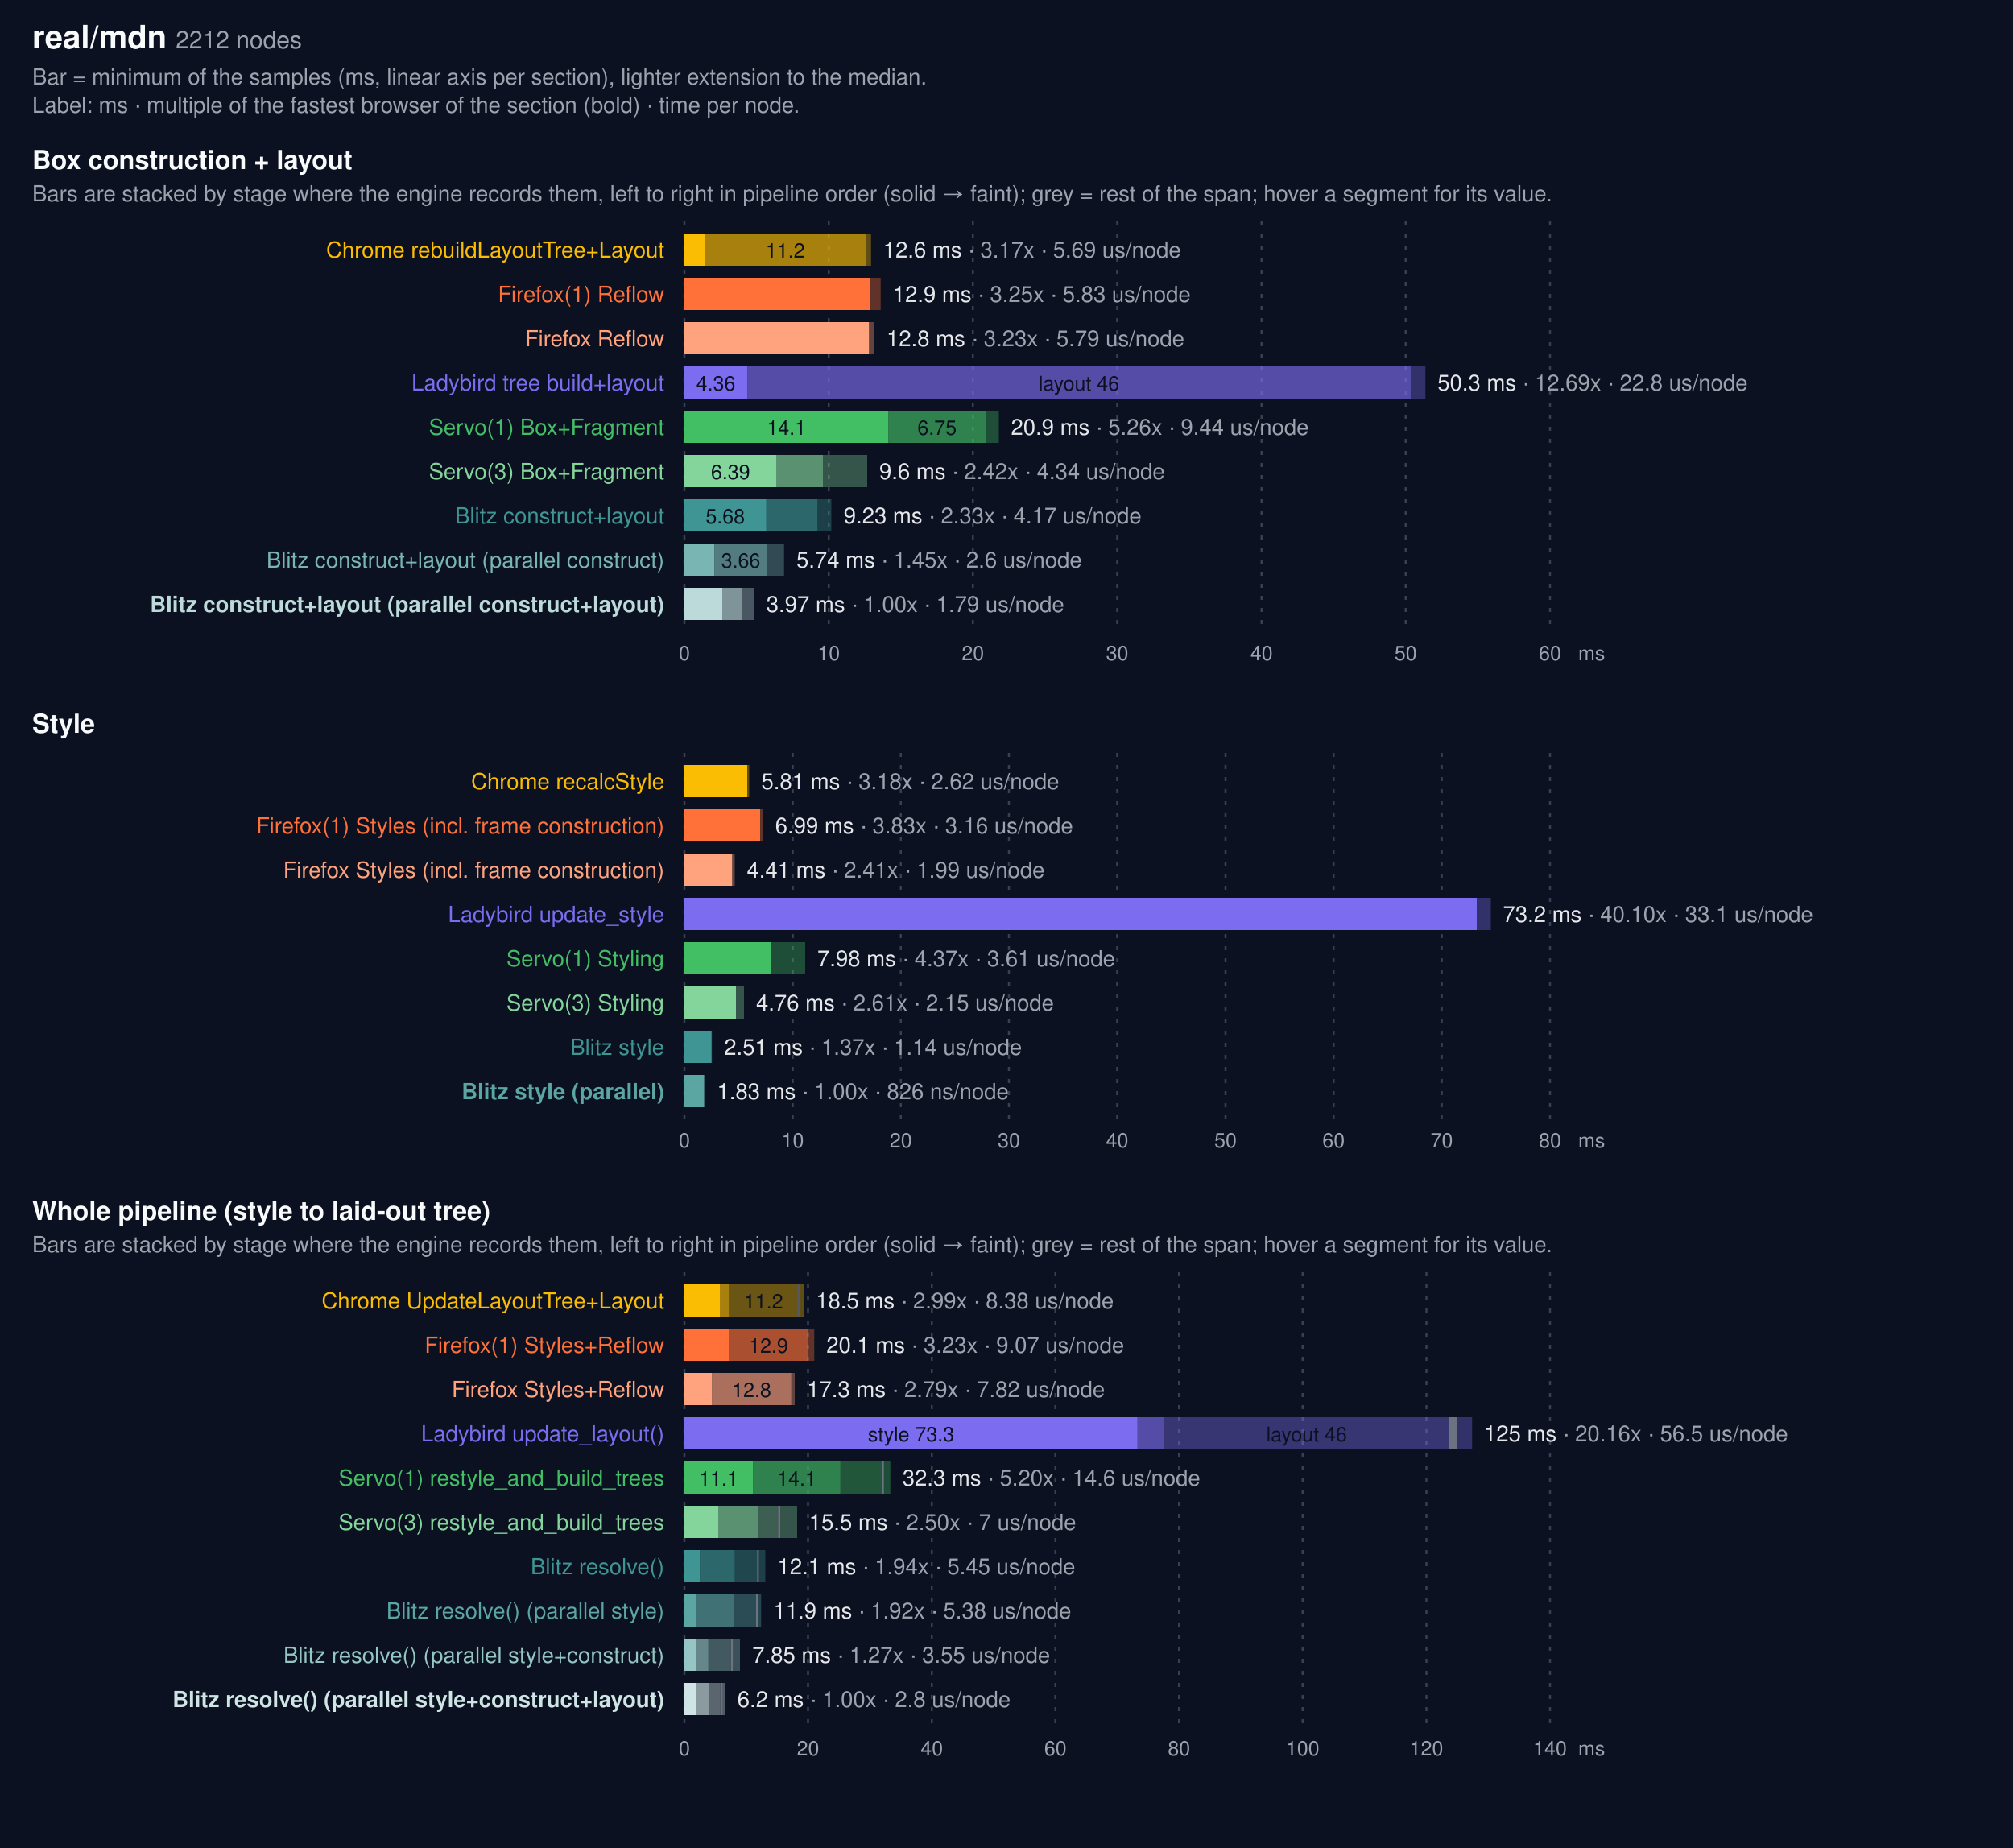
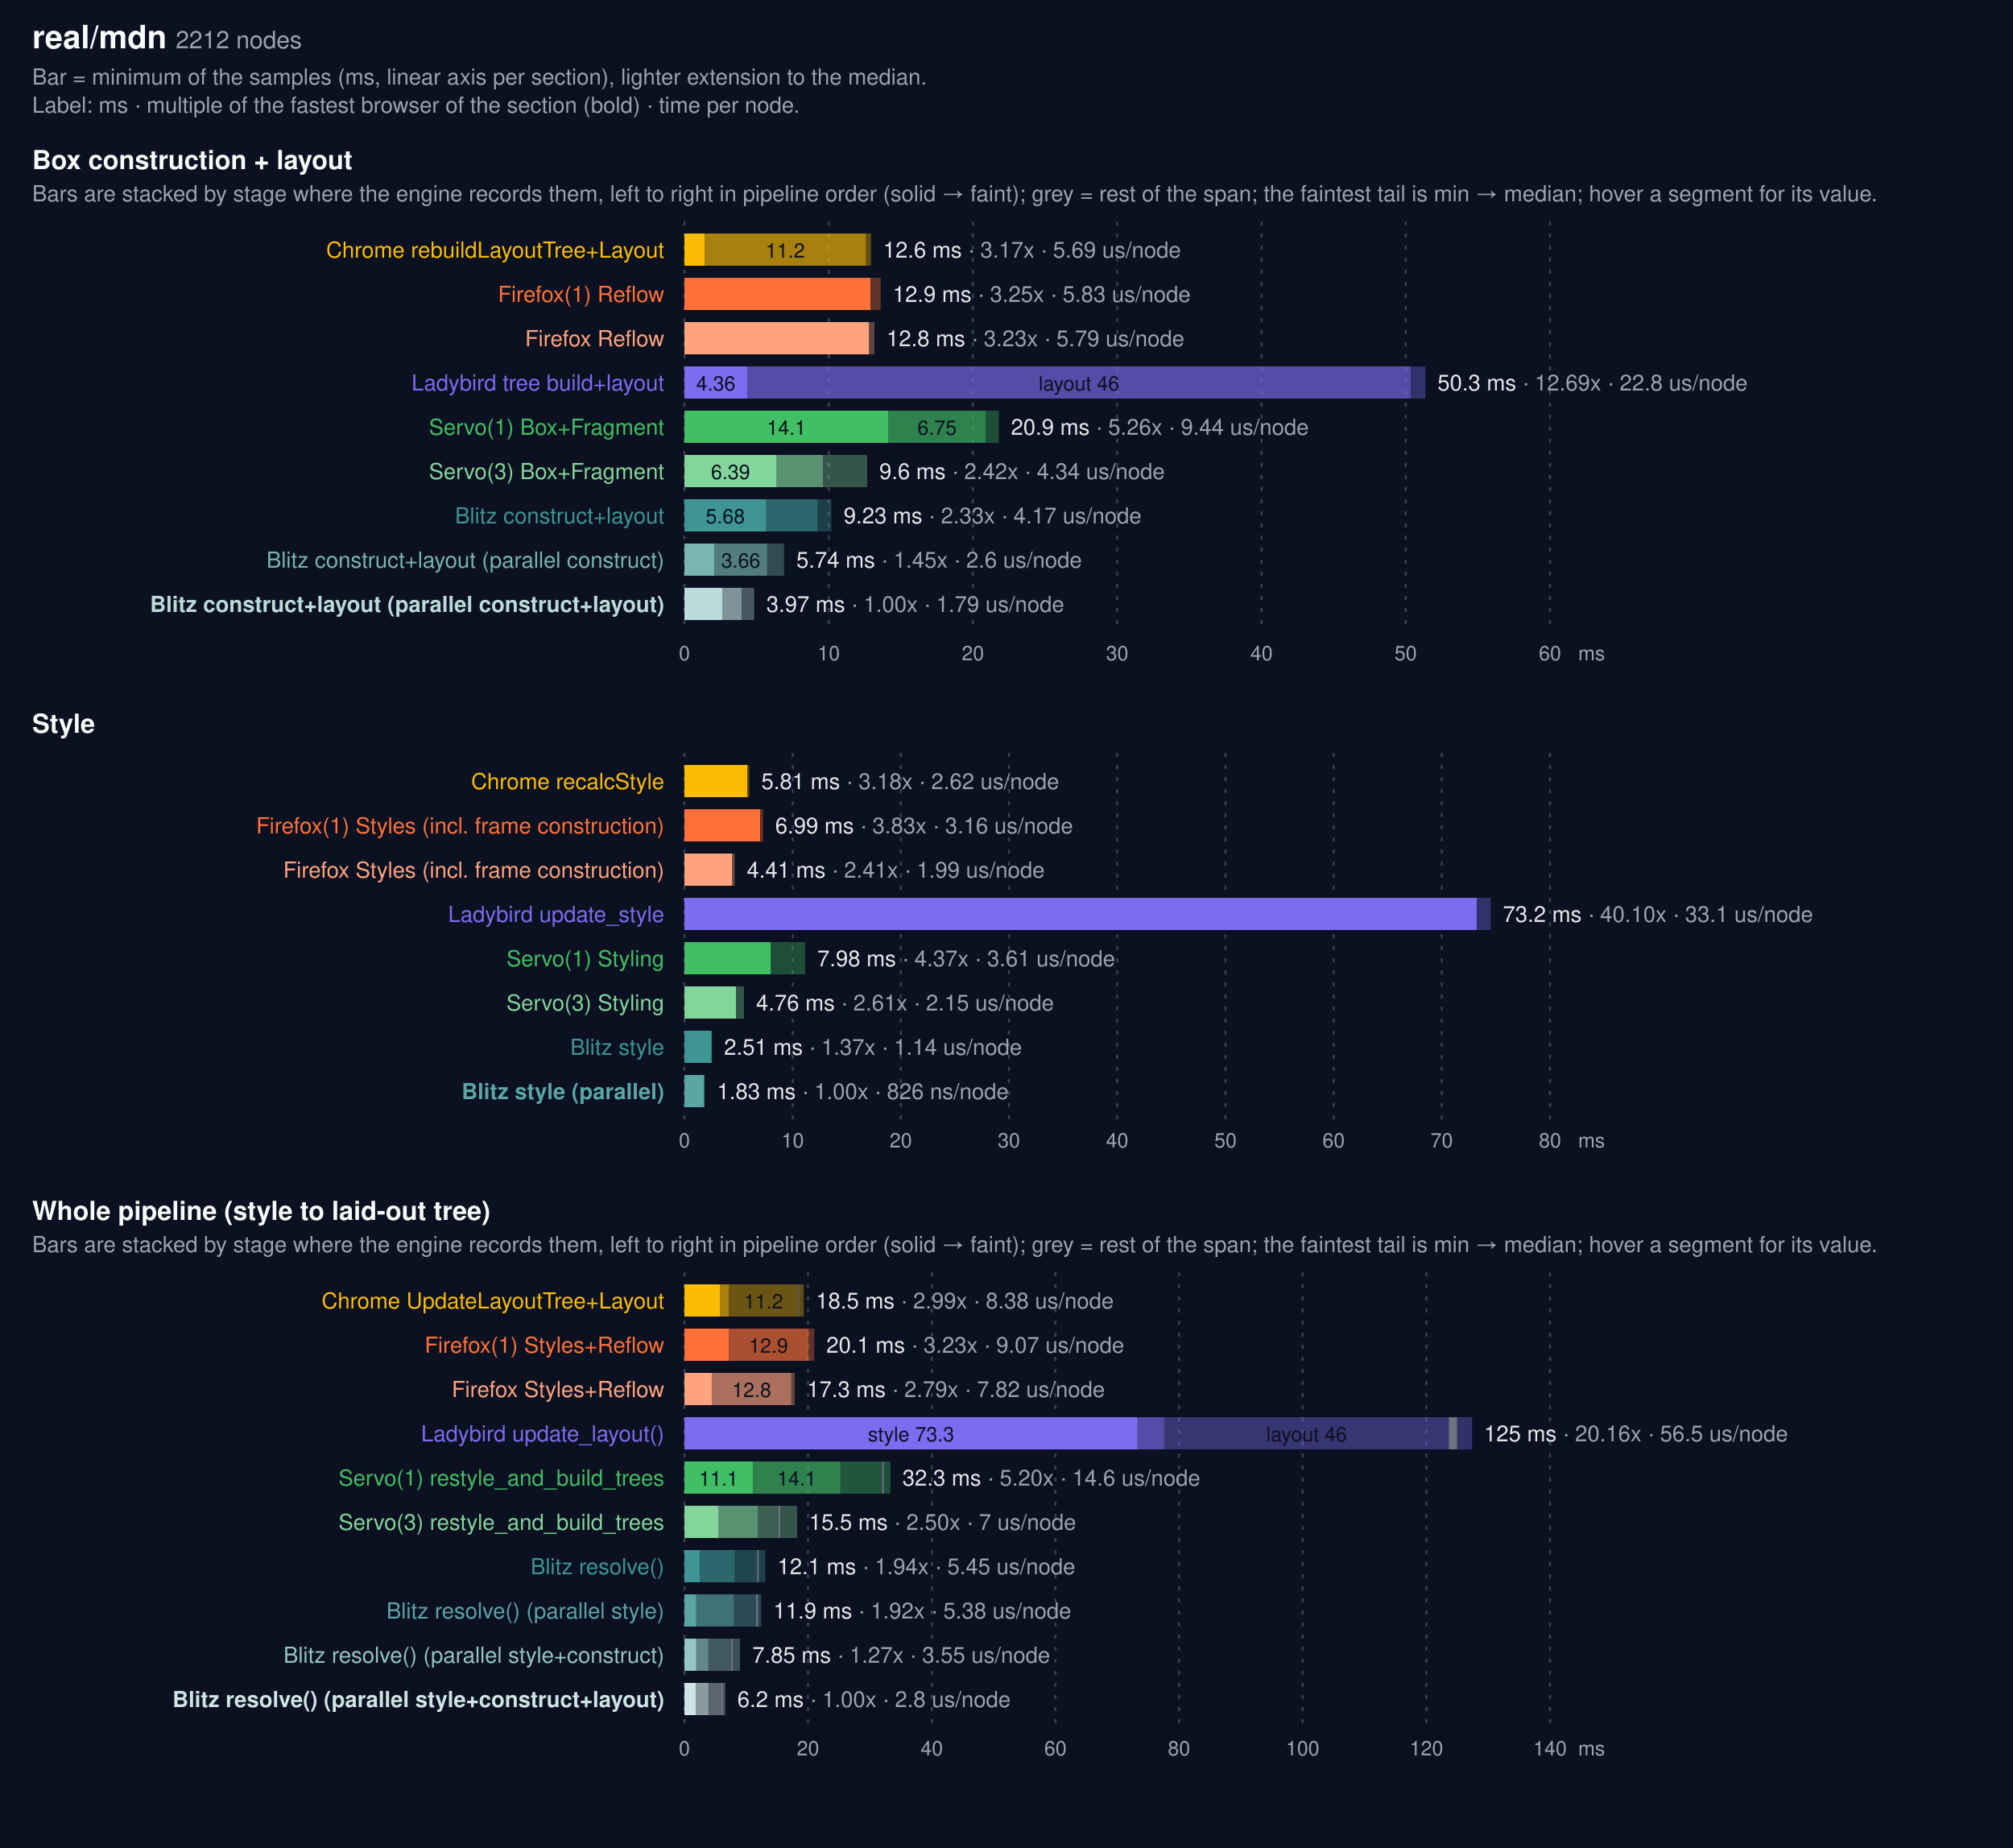
<svg xmlns="http://www.w3.org/2000/svg" width="1000" height="918" viewBox="0 0 1000 918" font-family="system-ui, -apple-system, Segoe UI, Helvetica, Arial, sans-serif">
  <rect width="1000" height="918" fill="#0b1120" />
  <text x="16" y="24" fill="#f9fafb" font-size="16" font-weight="600">real/mdn <tspan fill="#9ca3af" font-size="12" font-weight="400">2212 nodes</tspan>
  </text>
  <text x="16" y="42" fill="#9ca3af" font-size="11">Bar = minimum of the samples (ms, linear axis per section), lighter extension to the median.</text>
  <text x="16" y="56" fill="#9ca3af" font-size="11">Label: ms · multiple of the fastest browser of the section (bold) · time per node.</text>
  <text x="16" y="84" fill="#f9fafb" font-size="13" font-weight="600">Box construction + layout</text>
-   <text x="16" y="100" fill="#9ca3af" font-size="11">Bars are stacked by stage where the engine records them, left to right in pipeline order (solid → faint); grey = rest of the span; hover a segment for its value.</text>
+   <text x="16" y="100" fill="#9ca3af" font-size="11">Bars are stacked by stage where the engine records them, left to right in pipeline order (solid → faint); grey = rest of the span; the faintest tail is min → median; hover a segment for its value.</text>
  <line x1="340.0" x2="340.0" y1="110" y2="314" stroke="#374151" stroke-dasharray="2 4" />
  <text x="340.0" y="328" fill="#9ca3af" font-size="10" text-anchor="middle">0</text>
  <line x1="411.7" x2="411.7" y1="110" y2="314" stroke="#374151" stroke-dasharray="2 4" />
  <text x="411.7" y="328" fill="#9ca3af" font-size="10" text-anchor="middle">10</text>
  <line x1="483.3" x2="483.3" y1="110" y2="314" stroke="#374151" stroke-dasharray="2 4" />
  <text x="483.3" y="328" fill="#9ca3af" font-size="10" text-anchor="middle">20</text>
  <line x1="555.0" x2="555.0" y1="110" y2="314" stroke="#374151" stroke-dasharray="2 4" />
  <text x="555.0" y="328" fill="#9ca3af" font-size="10" text-anchor="middle">30</text>
  <line x1="626.7" x2="626.7" y1="110" y2="314" stroke="#374151" stroke-dasharray="2 4" />
  <text x="626.7" y="328" fill="#9ca3af" font-size="10" text-anchor="middle">40</text>
  <line x1="698.3" x2="698.3" y1="110" y2="314" stroke="#374151" stroke-dasharray="2 4" />
  <text x="698.3" y="328" fill="#9ca3af" font-size="10" text-anchor="middle">50</text>
  <line x1="770.0" x2="770.0" y1="110" y2="314" stroke="#374151" stroke-dasharray="2 4" />
  <text x="770.0" y="328" fill="#9ca3af" font-size="10" text-anchor="middle">60</text>
  <text x="784" y="328" fill="#9ca3af" font-size="10">ms</text>
  <text x="330" y="128" fill="#FBBC04" font-size="11" text-anchor="end">Chrome rebuildLayoutTree+Layout</text>
  <rect x="340.0" y="116" width="10.1" height="16" fill="#FBBC04" opacity="1.0" />
  <rect x="350.1" y="116" width="80.1" height="16" fill="#FBBC04" opacity="0.65" />
  <text x="390.1" y="128" fill="#0b1120" font-size="10" text-anchor="middle">11.2</text>
  <rect x="430.2" y="116" width="2.5" height="16" fill="#FBBC04" opacity="0.35" />
  <text x="438.7" y="128" fill="#e5e7eb" font-size="11">12.6 ms <tspan fill="#9ca3af">· 3.17x · 5.69 us/node</tspan>
  </text>
  <text x="330" y="150" fill="#FF7139" font-size="11" text-anchor="end">Firefox(1) Reflow</text>
  <rect x="340" y="138" width="92.4" height="16" fill="#FF7139" />
  <rect x="432.4" y="138" width="5.1" height="16" fill="#FF7139" opacity="0.35" />
  <text x="443.5" y="150" fill="#e5e7eb" font-size="11">12.9 ms <tspan fill="#9ca3af">· 3.25x · 5.83 us/node</tspan>
  </text>
  <text x="330" y="172" fill="#ffa37e" font-size="11" text-anchor="end">Firefox Reflow</text>
  <rect x="340" y="160" width="91.7" height="16" fill="#ffa37e" />
  <rect x="431.7" y="160" width="2.7" height="16" fill="#ffa37e" opacity="0.35" />
  <text x="440.4" y="172" fill="#e5e7eb" font-size="11">12.8 ms <tspan fill="#9ca3af">· 3.23x · 5.79 us/node</tspan>
  </text>
  <text x="330" y="194" fill="#7B6CF0" font-size="11" text-anchor="end">Ladybird tree build+layout</text>
  <rect x="340.0" y="182" width="31.3" height="16" fill="#7B6CF0" opacity="1.0" />
  <text x="355.6" y="194" fill="#0b1120" font-size="10" text-anchor="middle">4.36</text>
  <rect x="371.3" y="182" width="329.5" height="16" fill="#7B6CF0" opacity="0.65" />
  <text x="536.0" y="194" fill="#0b1120" font-size="10" text-anchor="middle">layout 46</text>
  <rect x="700.8" y="182" width="7.3" height="16" fill="#7B6CF0" opacity="0.35" />
  <text x="714.1" y="194" fill="#e5e7eb" font-size="11">50.3 ms <tspan fill="#9ca3af">· 12.69x · 22.8 us/node</tspan>
  </text>
  <text x="330" y="216" fill="#42BE65" font-size="11" text-anchor="end">Servo(1) Box+Fragment</text>
  <rect x="340.0" y="204" width="101.3" height="16" fill="#42BE65" opacity="1.0" />
  <text x="390.7" y="216" fill="#0b1120" font-size="10" text-anchor="middle">14.1</text>
  <rect x="441.3" y="204" width="48.4" height="16" fill="#42BE65" opacity="0.65" />
  <text x="465.5" y="216" fill="#0b1120" font-size="10" text-anchor="middle">6.75</text>
  <rect x="489.7" y="204" width="6.5" height="16" fill="#42BE65" opacity="0.35" />
  <text x="502.2" y="216" fill="#e5e7eb" font-size="11">20.9 ms <tspan fill="#9ca3af">· 5.26x · 9.44 us/node</tspan>
  </text>
  <text x="330" y="238" fill="#84d59b" font-size="11" text-anchor="end">Servo(3) Box+Fragment</text>
  <rect x="340.0" y="226" width="45.8" height="16" fill="#84d59b" opacity="1.0" />
  <text x="362.9" y="238" fill="#0b1120" font-size="10" text-anchor="middle">6.39</text>
  <rect x="385.8" y="226" width="23.0" height="16" fill="#84d59b" opacity="0.65" />
  <rect x="408.8" y="226" width="22.0" height="16" fill="#84d59b" opacity="0.35" />
  <text x="436.8" y="238" fill="#e5e7eb" font-size="11">9.6 ms <tspan fill="#9ca3af">· 2.42x · 4.34 us/node</tspan>
  </text>
  <text x="330" y="260" fill="#3E9593" font-size="11" text-anchor="end">Blitz construct+layout</text>
  <rect x="340.0" y="248" width="40.7" height="16" fill="#3E9593" opacity="1.0" />
  <text x="360.3" y="260" fill="#0b1120" font-size="10" text-anchor="middle">5.68</text>
  <rect x="380.7" y="248" width="25.4" height="16" fill="#3E9593" opacity="0.65" />
  <rect x="406.1" y="248" width="6.9" height="16" fill="#3E9593" opacity="0.35" />
  <text x="419.1" y="260" fill="#e5e7eb" font-size="11">9.23 ms <tspan fill="#9ca3af">· 2.33x · 4.17 us/node</tspan>
  </text>
  <text x="330" y="282" fill="#78b5b3" font-size="11" text-anchor="end">Blitz construct+layout (parallel construct)</text>
  <rect x="340.0" y="270" width="14.9" height="16" fill="#78b5b3" opacity="1.0" />
  <rect x="354.9" y="270" width="26.2" height="16" fill="#78b5b3" opacity="0.65" />
  <text x="368.0" y="282" fill="#0b1120" font-size="10" text-anchor="middle">3.66</text>
  <rect x="381.1" y="270" width="8.4" height="16" fill="#78b5b3" opacity="0.35" />
  <text x="395.6" y="282" fill="#e5e7eb" font-size="11">5.74 ms <tspan fill="#9ca3af">· 1.45x · 2.6 us/node</tspan>
  </text>
  <text x="330" y="304" fill="#bbdad9" font-size="11" text-anchor="end" font-weight="700">Blitz construct+layout (parallel construct+layout)</text>
  <rect x="340.0" y="292" width="18.8" height="16" fill="#bbdad9" opacity="1.0" />
  <rect x="358.8" y="292" width="9.6" height="16" fill="#bbdad9" opacity="0.65" />
  <rect x="368.4" y="292" width="6.3" height="16" fill="#bbdad9" opacity="0.35" />
  <text x="380.7" y="304" fill="#e5e7eb" font-size="11">3.97 ms <tspan fill="#9ca3af">· 1.00x · 1.79 us/node</tspan>
  </text>
  <text x="16" y="364" fill="#f9fafb" font-size="13" font-weight="600">Style</text>
  <line x1="340.0" x2="340.0" y1="374" y2="556" stroke="#374151" stroke-dasharray="2 4" />
  <text x="340.0" y="570" fill="#9ca3af" font-size="10" text-anchor="middle">0</text>
  <line x1="393.8" x2="393.8" y1="374" y2="556" stroke="#374151" stroke-dasharray="2 4" />
  <text x="393.8" y="570" fill="#9ca3af" font-size="10" text-anchor="middle">10</text>
  <line x1="447.5" x2="447.5" y1="374" y2="556" stroke="#374151" stroke-dasharray="2 4" />
  <text x="447.5" y="570" fill="#9ca3af" font-size="10" text-anchor="middle">20</text>
  <line x1="501.2" x2="501.2" y1="374" y2="556" stroke="#374151" stroke-dasharray="2 4" />
  <text x="501.2" y="570" fill="#9ca3af" font-size="10" text-anchor="middle">30</text>
  <line x1="555.0" x2="555.0" y1="374" y2="556" stroke="#374151" stroke-dasharray="2 4" />
  <text x="555.0" y="570" fill="#9ca3af" font-size="10" text-anchor="middle">40</text>
  <line x1="608.8" x2="608.8" y1="374" y2="556" stroke="#374151" stroke-dasharray="2 4" />
  <text x="608.8" y="570" fill="#9ca3af" font-size="10" text-anchor="middle">50</text>
  <line x1="662.5" x2="662.5" y1="374" y2="556" stroke="#374151" stroke-dasharray="2 4" />
  <text x="662.5" y="570" fill="#9ca3af" font-size="10" text-anchor="middle">60</text>
  <line x1="716.2" x2="716.2" y1="374" y2="556" stroke="#374151" stroke-dasharray="2 4" />
  <text x="716.2" y="570" fill="#9ca3af" font-size="10" text-anchor="middle">70</text>
  <line x1="770.0" x2="770.0" y1="374" y2="556" stroke="#374151" stroke-dasharray="2 4" />
  <text x="770.0" y="570" fill="#9ca3af" font-size="10" text-anchor="middle">80</text>
  <text x="784" y="570" fill="#9ca3af" font-size="10">ms</text>
  <text x="330" y="392" fill="#FBBC04" font-size="11" text-anchor="end">Chrome recalcStyle</text>
  <rect x="340" y="380" width="31.2" height="16" fill="#FBBC04" />
  <rect x="371.2" y="380" width="1.0" height="16" fill="#FBBC04" opacity="0.35" />
  <text x="378.2" y="392" fill="#e5e7eb" font-size="11">5.81 ms <tspan fill="#9ca3af">· 3.18x · 2.62 us/node</tspan>
  </text>
  <text x="330" y="414" fill="#FF7139" font-size="11" text-anchor="end">Firefox(1) Styles (incl. frame construction)</text>
  <rect x="340" y="402" width="37.6" height="16" fill="#FF7139" />
  <rect x="377.6" y="402" width="1.5" height="16" fill="#FF7139" opacity="0.35" />
  <text x="385.1" y="414" fill="#e5e7eb" font-size="11">6.99 ms <tspan fill="#9ca3af">· 3.83x · 3.16 us/node</tspan>
  </text>
  <text x="330" y="436" fill="#ffa37e" font-size="11" text-anchor="end">Firefox Styles (incl. frame construction)</text>
  <rect x="340" y="424" width="23.7" height="16" fill="#ffa37e" />
  <rect x="363.7" y="424" width="1.3" height="16" fill="#ffa37e" opacity="0.35" />
  <text x="371.0" y="436" fill="#e5e7eb" font-size="11">4.41 ms <tspan fill="#9ca3af">· 2.41x · 1.99 us/node</tspan>
  </text>
  <text x="330" y="458" fill="#7B6CF0" font-size="11" text-anchor="end">Ladybird update_style</text>
  <rect x="340" y="446" width="393.6" height="16" fill="#7B6CF0" />
  <rect x="733.6" y="446" width="7.0" height="16" fill="#7B6CF0" opacity="0.35" />
  <text x="746.6" y="458" fill="#e5e7eb" font-size="11">73.2 ms <tspan fill="#9ca3af">· 40.10x · 33.1 us/node</tspan>
  </text>
  <text x="330" y="480" fill="#42BE65" font-size="11" text-anchor="end">Servo(1) Styling</text>
  <rect x="340" y="468" width="42.9" height="16" fill="#42BE65" />
  <rect x="382.9" y="468" width="17.1" height="16" fill="#42BE65" opacity="0.35" />
  <text x="406.0" y="480" fill="#e5e7eb" font-size="11">7.98 ms <tspan fill="#9ca3af">· 4.37x · 3.61 us/node</tspan>
  </text>
  <text x="330" y="502" fill="#84d59b" font-size="11" text-anchor="end">Servo(3) Styling</text>
  <rect x="340" y="490" width="25.6" height="16" fill="#84d59b" />
  <rect x="365.6" y="490" width="4.0" height="16" fill="#84d59b" opacity="0.35" />
  <text x="375.6" y="502" fill="#e5e7eb" font-size="11">4.76 ms <tspan fill="#9ca3af">· 2.61x · 2.15 us/node</tspan>
  </text>
  <text x="330" y="524" fill="#3E9593" font-size="11" text-anchor="end">Blitz style</text>
  <rect x="340" y="512" width="13.5" height="16" fill="#3E9593" />
  <rect x="353.5" y="512" width="0.2" height="16" fill="#3E9593" opacity="0.35" />
  <text x="359.7" y="524" fill="#e5e7eb" font-size="11">2.51 ms <tspan fill="#9ca3af">· 1.37x · 1.14 us/node</tspan>
  </text>
  <text x="330" y="546" fill="#5ba5a3" font-size="11" text-anchor="end" font-weight="700">Blitz style (parallel)</text>
  <rect x="340" y="534" width="9.8" height="16" fill="#5ba5a3" />
  <rect x="349.8" y="534" width="0.3" height="16" fill="#5ba5a3" opacity="0.35" />
  <text x="356.2" y="546" fill="#e5e7eb" font-size="11">1.83 ms <tspan fill="#9ca3af">· 1.00x · 826 ns/node</tspan>
  </text>
  <text x="16" y="606" fill="#f9fafb" font-size="13" font-weight="600">Whole pipeline (style to laid-out tree)</text>
-   <text x="16" y="622" fill="#9ca3af" font-size="11">Bars are stacked by stage where the engine records them, left to right in pipeline order (solid → faint); grey = rest of the span; hover a segment for its value.</text>
+   <text x="16" y="622" fill="#9ca3af" font-size="11">Bars are stacked by stage where the engine records them, left to right in pipeline order (solid → faint); grey = rest of the span; the faintest tail is min → median; hover a segment for its value.</text>
  <line x1="340.0" x2="340.0" y1="632" y2="858" stroke="#374151" stroke-dasharray="2 4" />
  <text x="340.0" y="872" fill="#9ca3af" font-size="10" text-anchor="middle">0</text>
  <line x1="401.4" x2="401.4" y1="632" y2="858" stroke="#374151" stroke-dasharray="2 4" />
  <text x="401.4" y="872" fill="#9ca3af" font-size="10" text-anchor="middle">20</text>
  <line x1="462.9" x2="462.9" y1="632" y2="858" stroke="#374151" stroke-dasharray="2 4" />
  <text x="462.9" y="872" fill="#9ca3af" font-size="10" text-anchor="middle">40</text>
  <line x1="524.3" x2="524.3" y1="632" y2="858" stroke="#374151" stroke-dasharray="2 4" />
  <text x="524.3" y="872" fill="#9ca3af" font-size="10" text-anchor="middle">60</text>
  <line x1="585.7" x2="585.7" y1="632" y2="858" stroke="#374151" stroke-dasharray="2 4" />
  <text x="585.7" y="872" fill="#9ca3af" font-size="10" text-anchor="middle">80</text>
  <line x1="647.1" x2="647.1" y1="632" y2="858" stroke="#374151" stroke-dasharray="2 4" />
  <text x="647.1" y="872" fill="#9ca3af" font-size="10" text-anchor="middle">100</text>
  <line x1="708.6" x2="708.6" y1="632" y2="858" stroke="#374151" stroke-dasharray="2 4" />
  <text x="708.6" y="872" fill="#9ca3af" font-size="10" text-anchor="middle">120</text>
  <line x1="770.0" x2="770.0" y1="632" y2="858" stroke="#374151" stroke-dasharray="2 4" />
  <text x="770.0" y="872" fill="#9ca3af" font-size="10" text-anchor="middle">140</text>
  <text x="784" y="872" fill="#9ca3af" font-size="10">ms</text>
  <text x="330" y="650" fill="#FBBC04" font-size="11" text-anchor="end">Chrome UpdateLayoutTree+Layout</text>
  <rect x="340.0" y="638" width="17.8" height="16" fill="#FBBC04" opacity="1.0" />
  <rect x="357.8" y="638" width="4.3" height="16" fill="#FBBC04" opacity="0.65" />
  <rect x="362.1" y="638" width="34.3" height="16" fill="#FBBC04" opacity="0.4" />
  <text x="379.3" y="650" fill="#0b1120" font-size="10" text-anchor="middle">11.2</text>
  <rect x="396.5" y="638" width="0.5" height="16" fill="#6b7280" opacity="1.0" />
  <rect x="397.0" y="638" width="2.3" height="16" fill="#FBBC04" opacity="0.35" />
  <text x="405.3" y="650" fill="#e5e7eb" font-size="11">18.5 ms <tspan fill="#9ca3af">· 2.99x · 8.38 us/node</tspan>
  </text>
  <text x="330" y="672" fill="#FF7139" font-size="11" text-anchor="end">Firefox(1) Styles+Reflow</text>
  <rect x="340.0" y="660" width="22.0" height="16" fill="#FF7139" opacity="1.0" />
  <rect x="362.0" y="660" width="39.6" height="16" fill="#FF7139" opacity="0.65" />
  <text x="381.8" y="672" fill="#0b1120" font-size="10" text-anchor="middle">12.9</text>
  <rect x="401.6" y="660" width="2.9" height="16" fill="#FF7139" opacity="0.35" />
  <text x="410.5" y="672" fill="#e5e7eb" font-size="11">20.1 ms <tspan fill="#9ca3af">· 3.23x · 9.07 us/node</tspan>
  </text>
  <text x="330" y="694" fill="#ffa37e" font-size="11" text-anchor="end">Firefox Styles+Reflow</text>
  <rect x="340.0" y="682" width="13.7" height="16" fill="#ffa37e" opacity="1.0" />
  <rect x="353.7" y="682" width="39.4" height="16" fill="#ffa37e" opacity="0.65" />
  <text x="373.4" y="694" fill="#0b1120" font-size="10" text-anchor="middle">12.8</text>
  <rect x="393.1" y="682" width="1.7" height="16" fill="#ffa37e" opacity="0.35" />
  <text x="400.9" y="694" fill="#e5e7eb" font-size="11">17.3 ms <tspan fill="#9ca3af">· 2.79x · 7.82 us/node</tspan>
  </text>
  <text x="330" y="716" fill="#7B6CF0" font-size="11" text-anchor="end">Ladybird update_layout()</text>
  <rect x="340.0" y="704" width="225.1" height="16" fill="#7B6CF0" opacity="1.0" />
  <text x="452.6" y="716" fill="#0b1120" font-size="10" text-anchor="middle">style 73.3</text>
  <rect x="565.1" y="704" width="13.4" height="16" fill="#7B6CF0" opacity="0.65" />
  <rect x="578.5" y="704" width="141.2" height="16" fill="#7B6CF0" opacity="0.4" />
  <text x="649.1" y="716" fill="#0b1120" font-size="10" text-anchor="middle">layout 46</text>
  <rect x="719.7" y="704" width="4.2" height="16" fill="#6b7280" opacity="1.0" />
  <rect x="724.0" y="704" width="7.3" height="16" fill="#7B6CF0" opacity="0.35" />
  <text x="737.2" y="716" fill="#e5e7eb" font-size="11">125 ms <tspan fill="#9ca3af">· 20.16x · 56.5 us/node</tspan>
  </text>
  <text x="330" y="738" fill="#42BE65" font-size="11" text-anchor="end">Servo(1) restyle_and_build_trees</text>
  <rect x="340.0" y="726" width="34.1" height="16" fill="#42BE65" opacity="1.0" />
  <text x="357.0" y="738" fill="#0b1120" font-size="10" text-anchor="middle">11.1</text>
  <rect x="374.1" y="726" width="43.4" height="16" fill="#42BE65" opacity="0.65" />
  <text x="395.8" y="738" fill="#0b1120" font-size="10" text-anchor="middle">14.1</text>
  <rect x="417.5" y="726" width="20.7" height="16" fill="#42BE65" opacity="0.4" />
  <rect x="438.2" y="726" width="0.9" height="16" fill="#6b7280" opacity="1.0" />
  <rect x="439.1" y="726" width="3.2" height="16" fill="#42BE65" opacity="0.35" />
  <text x="448.3" y="738" fill="#e5e7eb" font-size="11">32.3 ms <tspan fill="#9ca3af">· 5.20x · 14.6 us/node</tspan>
  </text>
  <text x="330" y="760" fill="#84d59b" font-size="11" text-anchor="end">Servo(3) restyle_and_build_trees</text>
  <rect x="340.0" y="748" width="17.0" height="16" fill="#84d59b" opacity="1.0" />
  <rect x="357.0" y="748" width="19.6" height="16" fill="#84d59b" opacity="0.65" />
  <rect x="376.7" y="748" width="9.8" height="16" fill="#84d59b" opacity="0.4" />
  <rect x="386.5" y="748" width="1.1" height="16" fill="#6b7280" opacity="1.0" />
  <rect x="387.6" y="748" width="8.4" height="16" fill="#84d59b" opacity="0.35" />
  <text x="401.9" y="760" fill="#e5e7eb" font-size="11">15.5 ms <tspan fill="#9ca3af">· 2.50x · 7 us/node</tspan>
  </text>
  <text x="330" y="782" fill="#3E9593" font-size="11" text-anchor="end">Blitz resolve()</text>
  <rect x="340.0" y="770" width="7.7" height="16" fill="#3E9593" opacity="1.0" />
  <rect x="347.7" y="770" width="17.4" height="16" fill="#3E9593" opacity="0.65" />
  <rect x="365.2" y="770" width="10.9" height="16" fill="#3E9593" opacity="0.4" />
  <rect x="376.1" y="770" width="0.9" height="16" fill="#6b7280" opacity="1.0" />
  <rect x="377.0" y="770" width="3.2" height="16" fill="#3E9593" opacity="0.35" />
  <text x="386.2" y="782" fill="#e5e7eb" font-size="11">12.1 ms <tspan fill="#9ca3af">· 1.94x · 5.45 us/node</tspan>
  </text>
  <text x="330" y="804" fill="#5ba5a3" font-size="11" text-anchor="end">Blitz resolve() (parallel style)</text>
  <rect x="340.0" y="792" width="5.9" height="16" fill="#5ba5a3" opacity="1.0" />
  <rect x="345.9" y="792" width="18.6" height="16" fill="#5ba5a3" opacity="0.65" />
  <rect x="364.5" y="792" width="11.1" height="16" fill="#5ba5a3" opacity="0.4" />
  <rect x="375.6" y="792" width="1.0" height="16" fill="#6b7280" opacity="1.0" />
  <rect x="376.5" y="792" width="1.6" height="16" fill="#5ba5a3" opacity="0.35" />
  <text x="384.2" y="804" fill="#e5e7eb" font-size="11">11.9 ms <tspan fill="#9ca3af">· 1.92x · 5.38 us/node</tspan>
  </text>
  <text x="330" y="826" fill="#95c5c4" font-size="11" text-anchor="end">Blitz resolve() (parallel style+construct)</text>
  <rect x="340.0" y="814" width="5.9" height="16" fill="#95c5c4" opacity="1.0" />
  <rect x="345.9" y="814" width="6.0" height="16" fill="#95c5c4" opacity="0.65" />
  <rect x="351.9" y="814" width="11.2" height="16" fill="#95c5c4" opacity="0.4" />
  <rect x="363.1" y="814" width="1.0" height="16" fill="#6b7280" opacity="1.0" />
  <rect x="364.1" y="814" width="3.5" height="16" fill="#95c5c4" opacity="0.35" />
  <text x="373.7" y="826" fill="#e5e7eb" font-size="11">7.85 ms <tspan fill="#9ca3af">· 1.27x · 3.55 us/node</tspan>
  </text>
  <text x="330" y="848" fill="#cfe4e4" font-size="11" text-anchor="end" font-weight="700">Blitz resolve() (parallel style+construct+layout)</text>
  <rect x="340.0" y="836" width="5.6" height="16" fill="#cfe4e4" opacity="1.0" />
  <rect x="345.6" y="836" width="6.5" height="16" fill="#cfe4e4" opacity="0.65" />
  <rect x="352.2" y="836" width="5.6" height="16" fill="#cfe4e4" opacity="0.4" />
  <rect x="357.8" y="836" width="1.2" height="16" fill="#6b7280" opacity="1.0" />
  <rect x="359.0" y="836" width="1.2" height="16" fill="#cfe4e4" opacity="0.35" />
  <text x="366.3" y="848" fill="#e5e7eb" font-size="11">6.2 ms <tspan fill="#9ca3af">· 1.00x · 2.8 us/node</tspan>
  </text>
</svg>
